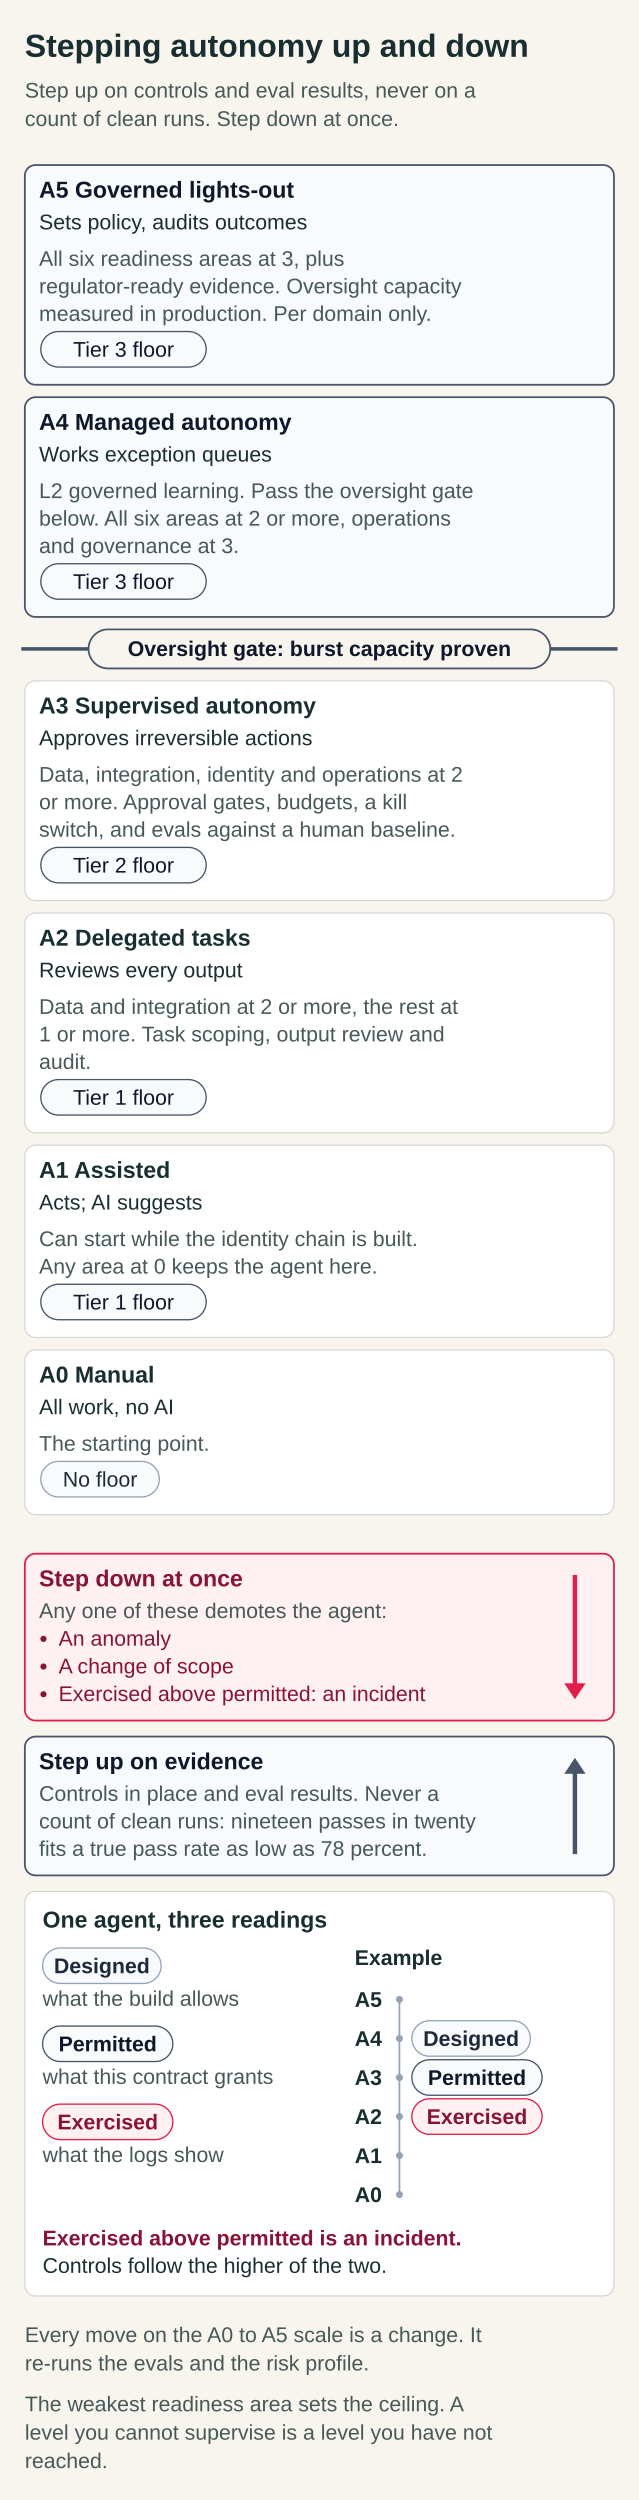
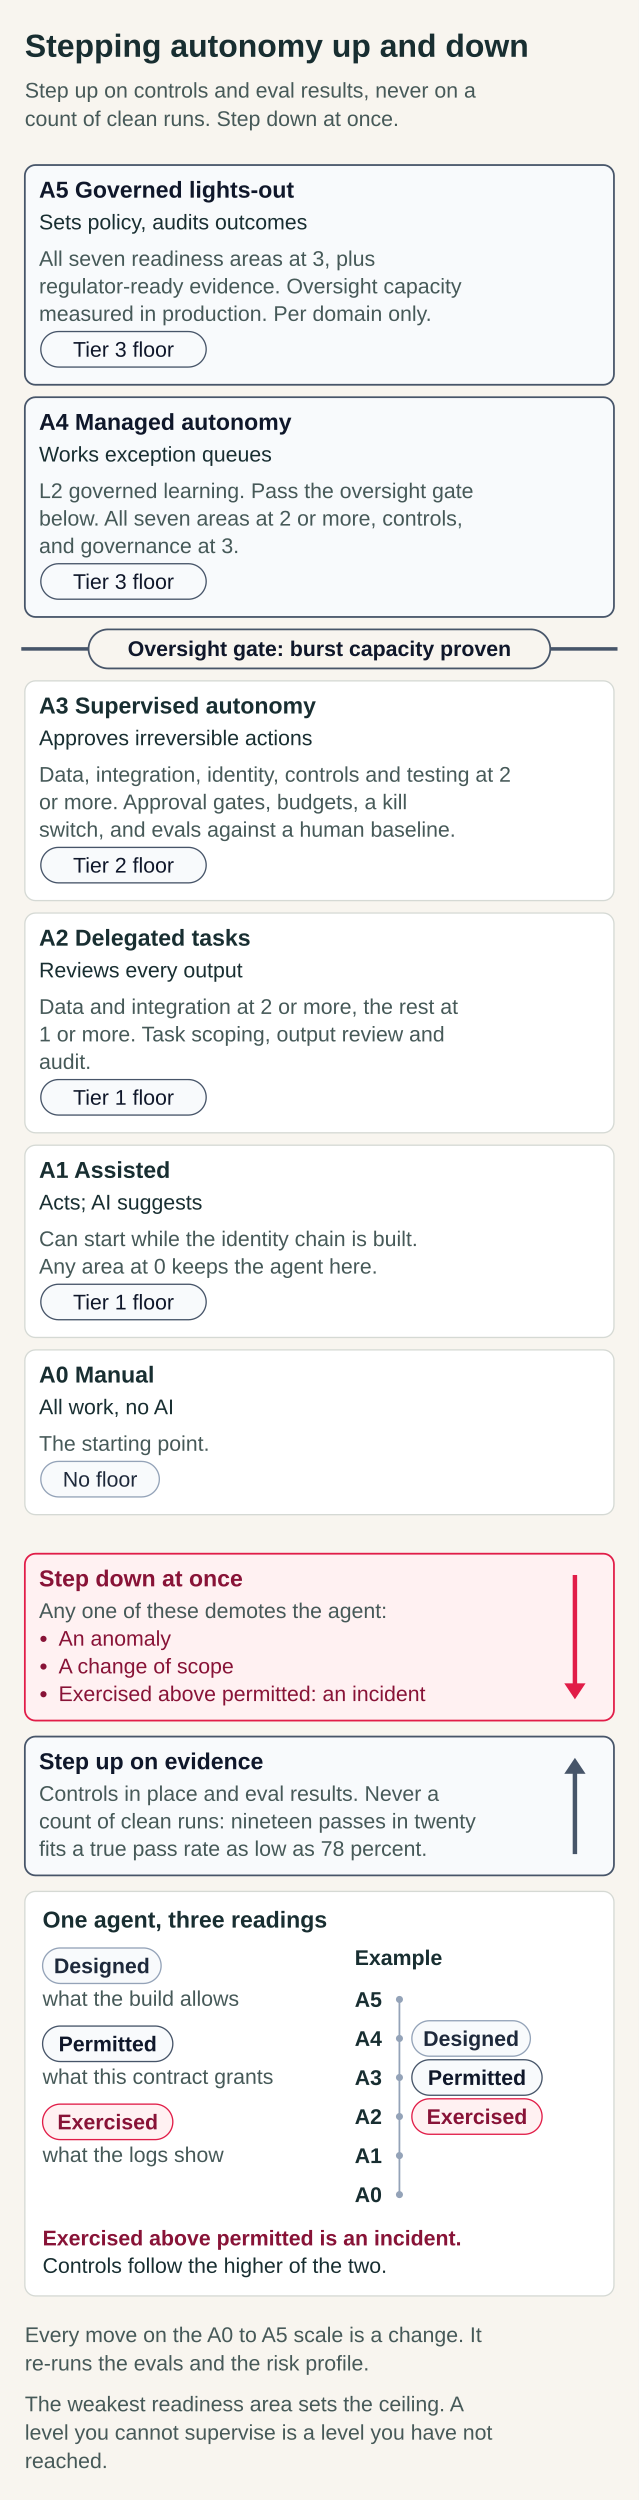
<svg xmlns="http://www.w3.org/2000/svg" viewBox="0 0 720 2817.8" role="img" aria-labelledby="title desc">
  <rect width="100%" height="100%" fill="#f8f5ef" />
  <text x="28" y="64" font-family="Arial,sans-serif" font-size="36" font-weight="600" fill="#182e31">Stepping autonomy up and down</text>
  <text x="28" y="110" font-family="Arial,sans-serif" font-size="24" fill="#465958">Step up on controls and eval results, never on a</text>
  <text x="28" y="142" font-family="Arial,sans-serif" font-size="24" fill="#465958">count of clean runs. Step down at once.</text>
  <rect x="28" y="186" width="664" height="247.7" rx="12" fill="#f8fafc" stroke="#475569" stroke-width="2" />
  <text x="44" y="222.8" font-family="Arial,sans-serif" font-size="26" font-weight="700" fill="#0f172a">A5 Governed lights-out</text>
  <text x="44" y="258.5" font-family="Arial,sans-serif" font-size="24" fill="#182e31">Sets policy, audits outcomes</text>
-   <text x="44" y="299.7" font-family="Arial,sans-serif" font-size="24" fill="#465958">All six readiness areas at 3, plus</text>
+   <text x="44" y="299.7" font-family="Arial,sans-serif" font-size="24" fill="#465958">All seven readiness areas at 3, plus</text>
  <text x="44" y="330.7" font-family="Arial,sans-serif" font-size="24" fill="#465958">regulator-ready evidence. Oversight capacity</text>
  <text x="44" y="361.7" font-family="Arial,sans-serif" font-size="24" fill="#465958">measured in production. Per domain only.</text>
  <rect x="46" y="373.7" width="186.4" height="40" rx="20" fill="#f8fafc" stroke="#475569" stroke-width="1.5" />
  <text x="139.2" y="402.1" font-family="Arial,sans-serif" font-size="24" text-anchor="middle" fill="#0f172a">Tier 3 floor</text>
  <rect x="28" y="447.7" width="664" height="247.7" rx="12" fill="#f8fafc" stroke="#475569" stroke-width="2" />
  <text x="44" y="484.5" font-family="Arial,sans-serif" font-size="26" font-weight="700" fill="#0f172a">A4 Managed autonomy</text>
  <text x="44" y="520.2" font-family="Arial,sans-serif" font-size="24" fill="#182e31">Works exception queues</text>
  <text x="44" y="561.4" font-family="Arial,sans-serif" font-size="24" fill="#465958">L2 governed learning. Pass the oversight gate</text>
-   <text x="44" y="592.4" font-family="Arial,sans-serif" font-size="24" fill="#465958">below. All six areas at 2 or more, operations</text>
+   <text x="44" y="592.4" font-family="Arial,sans-serif" font-size="24" fill="#465958">below. All seven areas at 2 or more, controls,</text>
  <text x="44" y="623.4" font-family="Arial,sans-serif" font-size="24" fill="#465958">and governance at 3.</text>
  <rect x="46" y="635.4" width="186.4" height="40" rx="20" fill="#f8fafc" stroke="#475569" stroke-width="1.5" />
  <text x="139.2" y="663.8" font-family="Arial,sans-serif" font-size="24" text-anchor="middle" fill="#0f172a">Tier 3 floor</text>
  <path d="M24 731.4 L696 731.4" fill="none" stroke="#475569" stroke-width="4" />
  <rect x="99.8" y="709.4" width="520.4" height="44" rx="22" fill="#f8f5ef" stroke="#475569" stroke-width="2" />
  <text x="360" y="739.4" font-family="Arial,sans-serif" font-size="24" font-weight="700" text-anchor="middle" fill="#0f172a">Oversight gate: burst capacity proven</text>
  <rect x="28" y="767.4" width="664" height="247.7" rx="12" fill="#fff" stroke="#d5d9d4" stroke-width="1.5" />
  <text x="44" y="804.2" font-family="Arial,sans-serif" font-size="26" font-weight="700" fill="#182e31">A3 Supervised autonomy</text>
  <text x="44" y="839.9" font-family="Arial,sans-serif" font-size="24" fill="#182e31">Approves irreversible actions</text>
-   <text x="44" y="881.1" font-family="Arial,sans-serif" font-size="24" fill="#465958">Data, integration, identity and operations at 2</text>
+   <text x="44" y="881.1" font-family="Arial,sans-serif" font-size="24" fill="#465958">Data, integration, identity, controls and testing at 2</text>
  <text x="44" y="912.1" font-family="Arial,sans-serif" font-size="24" fill="#465958">or more. Approval gates, budgets, a kill</text>
  <text x="44" y="943.1" font-family="Arial,sans-serif" font-size="24" fill="#465958">switch, and evals against a human baseline.</text>
  <rect x="46" y="955.1" width="186.4" height="40" rx="20" fill="#f8fafc" stroke="#475569" stroke-width="1.5" />
  <text x="139.2" y="983.5" font-family="Arial,sans-serif" font-size="24" text-anchor="middle" fill="#0f172a">Tier 2 floor</text>
  <rect x="28" y="1029.1" width="664" height="247.7" rx="12" fill="#fff" stroke="#d5d9d4" stroke-width="1.5" />
  <text x="44" y="1065.9" font-family="Arial,sans-serif" font-size="26" font-weight="700" fill="#182e31">A2 Delegated tasks</text>
  <text x="44" y="1101.6" font-family="Arial,sans-serif" font-size="24" fill="#182e31">Reviews every output</text>
  <text x="44" y="1142.8" font-family="Arial,sans-serif" font-size="24" fill="#465958">Data and integration at 2 or more, the rest at</text>
  <text x="44" y="1173.8" font-family="Arial,sans-serif" font-size="24" fill="#465958">1 or more. Task scoping, output review and</text>
  <text x="44" y="1204.8" font-family="Arial,sans-serif" font-size="24" fill="#465958">audit.</text>
  <rect x="46" y="1216.8" width="186.4" height="40" rx="20" fill="#f8fafc" stroke="#475569" stroke-width="1.5" />
  <text x="139.2" y="1245.2" font-family="Arial,sans-serif" font-size="24" text-anchor="middle" fill="#0f172a">Tier 1 floor</text>
  <rect x="28" y="1290.8" width="664" height="216.7" rx="12" fill="#fff" stroke="#d5d9d4" stroke-width="1.5" />
  <text x="44" y="1327.6" font-family="Arial,sans-serif" font-size="26" font-weight="700" fill="#182e31">A1 Assisted</text>
  <text x="44" y="1363.3" font-family="Arial,sans-serif" font-size="24" fill="#182e31">Acts; AI suggests</text>
  <text x="44" y="1404.5" font-family="Arial,sans-serif" font-size="24" fill="#465958">Can start while the identity chain is built.</text>
  <text x="44" y="1435.5" font-family="Arial,sans-serif" font-size="24" fill="#465958">Any area at 0 keeps the agent here.</text>
  <rect x="46" y="1447.5" width="186.4" height="40" rx="20" fill="#f8fafc" stroke="#475569" stroke-width="1.5" />
  <text x="139.2" y="1475.9" font-family="Arial,sans-serif" font-size="24" text-anchor="middle" fill="#0f172a">Tier 1 floor</text>
  <rect x="28" y="1521.5" width="664" height="185.7" rx="12" fill="#fff" stroke="#d5d9d4" stroke-width="1.5" />
  <text x="44" y="1558.3" font-family="Arial,sans-serif" font-size="26" font-weight="700" fill="#182e31">A0 Manual</text>
  <text x="44" y="1594" font-family="Arial,sans-serif" font-size="24" fill="#182e31">All work, no AI</text>
  <text x="44" y="1635.2" font-family="Arial,sans-serif" font-size="24" fill="#465958">The starting point.</text>
  <rect x="46" y="1647.2" width="133.6" height="40" rx="20" fill="#f8fafc" stroke="#94a3b8" stroke-width="1.5" />
  <text x="112.8" y="1675.6" font-family="Arial,sans-serif" font-size="24" text-anchor="middle" fill="#1e293b">No floor</text>
  <rect x="28" y="1751.2" width="664" height="188.1" rx="12" fill="#fff1f2" stroke="#e11d48" stroke-width="2" />
  <text x="44" y="1788" font-family="Arial,sans-serif" font-size="26" font-weight="700" fill="#881337">Step down at once</text>
  <text x="44" y="1823.7" font-family="Arial,sans-serif" font-size="24" fill="#465958">Any one of these demotes the agent:</text>
  <text x="66" y="1854.9" font-family="Arial,sans-serif" font-size="24" fill="#881337">An anomaly</text>
  <circle cx="49" cy="1847.2" r="3.5" fill="#881337" />
  <text x="66" y="1886.1" font-family="Arial,sans-serif" font-size="24" fill="#881337">A change of scope</text>
  <circle cx="49" cy="1878.4" r="3.5" fill="#881337" />
  <text x="66" y="1917.3" font-family="Arial,sans-serif" font-size="24" fill="#881337">Exercised above permitted: an incident</text>
  <circle cx="49" cy="1909.6" r="3.5" fill="#881337" />
  <path d="M648 1775.2 L648 1901.3" fill="none" stroke="#e11d48" stroke-width="5" />
  <path d="M636 1897.3 L648 1915.3 L660 1897.3 Z" fill="#e11d48" />
  <rect x="28" y="1957.3" width="664" height="156.5" rx="12" fill="#f8fafc" stroke="#475569" stroke-width="2" />
  <text x="44" y="1994.1" font-family="Arial,sans-serif" font-size="26" font-weight="700" fill="#0f172a">Step up on evidence</text>
  <text x="44" y="2029.8" font-family="Arial,sans-serif" font-size="24" fill="#465958">Controls in place and eval results. Never a</text>
  <text x="44" y="2060.8" font-family="Arial,sans-serif" font-size="24" fill="#465958">count of clean runs: nineteen passes in twenty</text>
  <text x="44" y="2091.8" font-family="Arial,sans-serif" font-size="24" fill="#465958">fits a true pass rate as low as 78 percent.</text>
  <path d="M648 2089.8 L648 1995.3" fill="none" stroke="#475569" stroke-width="5" />
  <path d="M636 1999.3 L648 1981.3 L660 1999.3 Z" fill="#475569" />
  <rect x="28" y="2131.8" width="664" height="456" rx="12" fill="#fff" stroke="#d5d9d4" stroke-width="1.5" />
  <text x="48" y="2172.6" font-family="Arial,sans-serif" font-size="26" font-weight="700" fill="#182e31">One agent, three readings</text>
  <rect x="48" y="2195.6" width="133.6" height="40" rx="20" fill="#f8fafc" stroke="#94a3b8" stroke-width="1.5" />
  <text x="114.8" y="2224" font-family="Arial,sans-serif" font-size="24" font-weight="700" text-anchor="middle" fill="#1e293b">Designed</text>
  <text x="48" y="2260.8" font-family="Arial,sans-serif" font-size="24" fill="#465958">what the build allows</text>
  <rect x="48" y="2283.6" width="146.8" height="40" rx="20" fill="#f8fafc" stroke="#475569" stroke-width="1.5" />
  <text x="121.4" y="2312" font-family="Arial,sans-serif" font-size="24" font-weight="700" text-anchor="middle" fill="#0f172a">Permitted</text>
  <text x="48" y="2348.8" font-family="Arial,sans-serif" font-size="24" fill="#465958">what this contract grants</text>
  <rect x="48" y="2371.6" width="146.8" height="40" rx="20" fill="#fff1f2" stroke="#e11d48" stroke-width="1.5" />
  <text x="121.4" y="2400" font-family="Arial,sans-serif" font-size="24" font-weight="700" text-anchor="middle" fill="#881337">Exercised</text>
  <text x="48" y="2436.8" font-family="Arial,sans-serif" font-size="24" fill="#465958">what the logs show</text>
  <text x="399.8" y="2214.8" font-family="Arial,sans-serif" font-size="24" font-weight="700" fill="#182e31">Example</text>
  <path d="M450.2 2253.6 L450.2 2473.6" fill="none" stroke="#94a3b8" stroke-width="2" />
  <text x="399.8" y="2262" font-family="Arial,sans-serif" font-size="24" font-weight="700" fill="#182e31">A5</text>
  <circle cx="450.24" cy="2253.6" r="4" fill="#94a3b8" />
  <text x="399.8" y="2306" font-family="Arial,sans-serif" font-size="24" font-weight="700" fill="#182e31">A4</text>
  <circle cx="450.24" cy="2297.6" r="4" fill="#94a3b8" />
  <rect x="464.2" y="2277.6" width="133.6" height="40" rx="20" fill="#f8fafc" stroke="#94a3b8" stroke-width="1.5" />
  <text x="531" y="2306" font-family="Arial,sans-serif" font-size="24" font-weight="700" text-anchor="middle" fill="#1e293b">Designed</text>
  <text x="399.8" y="2350" font-family="Arial,sans-serif" font-size="24" font-weight="700" fill="#182e31">A3</text>
  <circle cx="450.24" cy="2341.6" r="4" fill="#94a3b8" />
  <rect x="464.2" y="2321.6" width="146.8" height="40" rx="20" fill="#f8fafc" stroke="#475569" stroke-width="1.5" />
  <text x="537.6" y="2350" font-family="Arial,sans-serif" font-size="24" font-weight="700" text-anchor="middle" fill="#0f172a">Permitted</text>
  <text x="399.8" y="2394" font-family="Arial,sans-serif" font-size="24" font-weight="700" fill="#182e31">A2</text>
  <circle cx="450.24" cy="2385.6" r="4" fill="#94a3b8" />
  <rect x="464.2" y="2365.6" width="146.8" height="40" rx="20" fill="#fff1f2" stroke="#e11d48" stroke-width="1.5" />
  <text x="537.6" y="2394" font-family="Arial,sans-serif" font-size="24" font-weight="700" text-anchor="middle" fill="#881337">Exercised</text>
  <text x="399.8" y="2438" font-family="Arial,sans-serif" font-size="24" font-weight="700" fill="#182e31">A1</text>
  <circle cx="450.24" cy="2429.6" r="4" fill="#94a3b8" />
  <text x="399.8" y="2482" font-family="Arial,sans-serif" font-size="24" font-weight="700" fill="#182e31">A0</text>
  <circle cx="450.24" cy="2473.6" r="4" fill="#94a3b8" />
  <text x="48" y="2530.8" font-family="Arial,sans-serif" font-size="24" font-weight="700" fill="#881337">Exercised above permitted is an incident.</text>
  <text x="48" y="2561.8" font-family="Arial,sans-serif" font-size="24" fill="#182e31">Controls follow the higher of the two.</text>
  <text x="28" y="2639.8" font-family="Arial,sans-serif" font-size="24" fill="#465958">Every move on the A0 to A5 scale is a change. It</text>
  <text x="28" y="2671.8" font-family="Arial,sans-serif" font-size="24" fill="#465958">re-runs the evals and the risk profile.</text>
  <text x="28" y="2717.8" font-family="Arial,sans-serif" font-size="24" fill="#465958">The weakest readiness area sets the ceiling. A</text>
  <text x="28" y="2749.8" font-family="Arial,sans-serif" font-size="24" fill="#465958">level you cannot supervise is a level you have not</text>
  <text x="28" y="2781.8" font-family="Arial,sans-serif" font-size="24" fill="#465958">reached.</text>
</svg>
